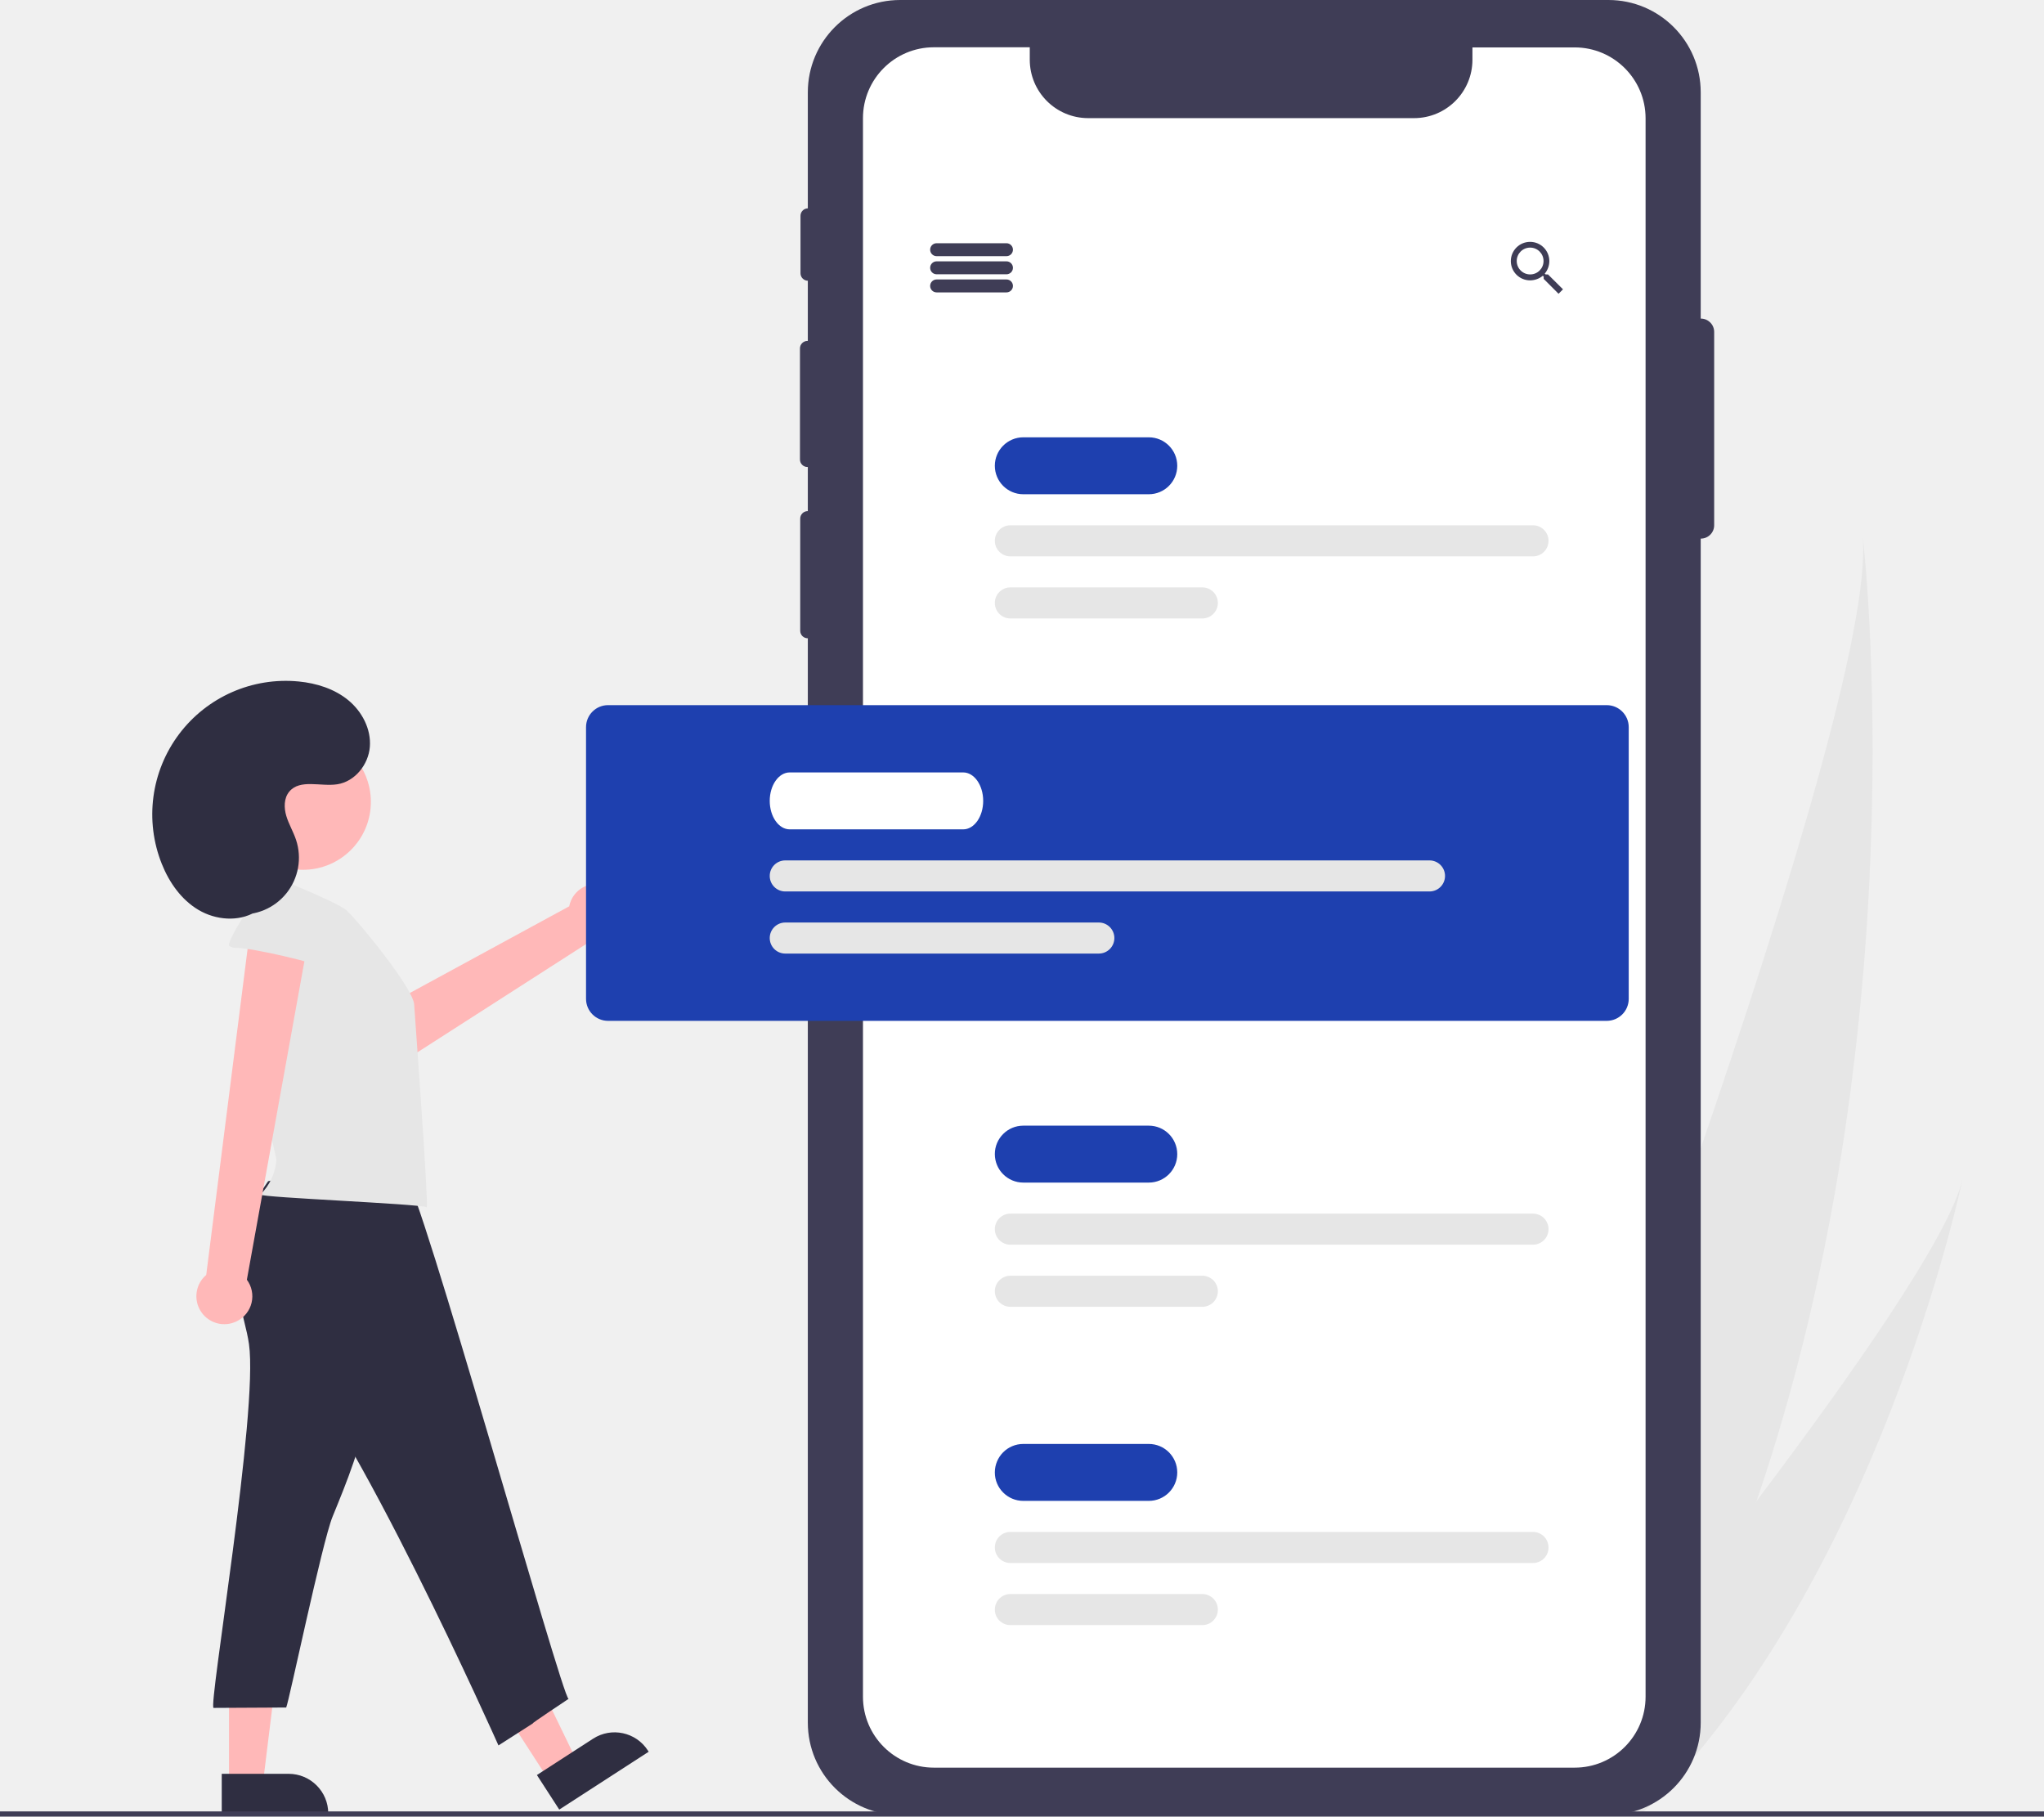
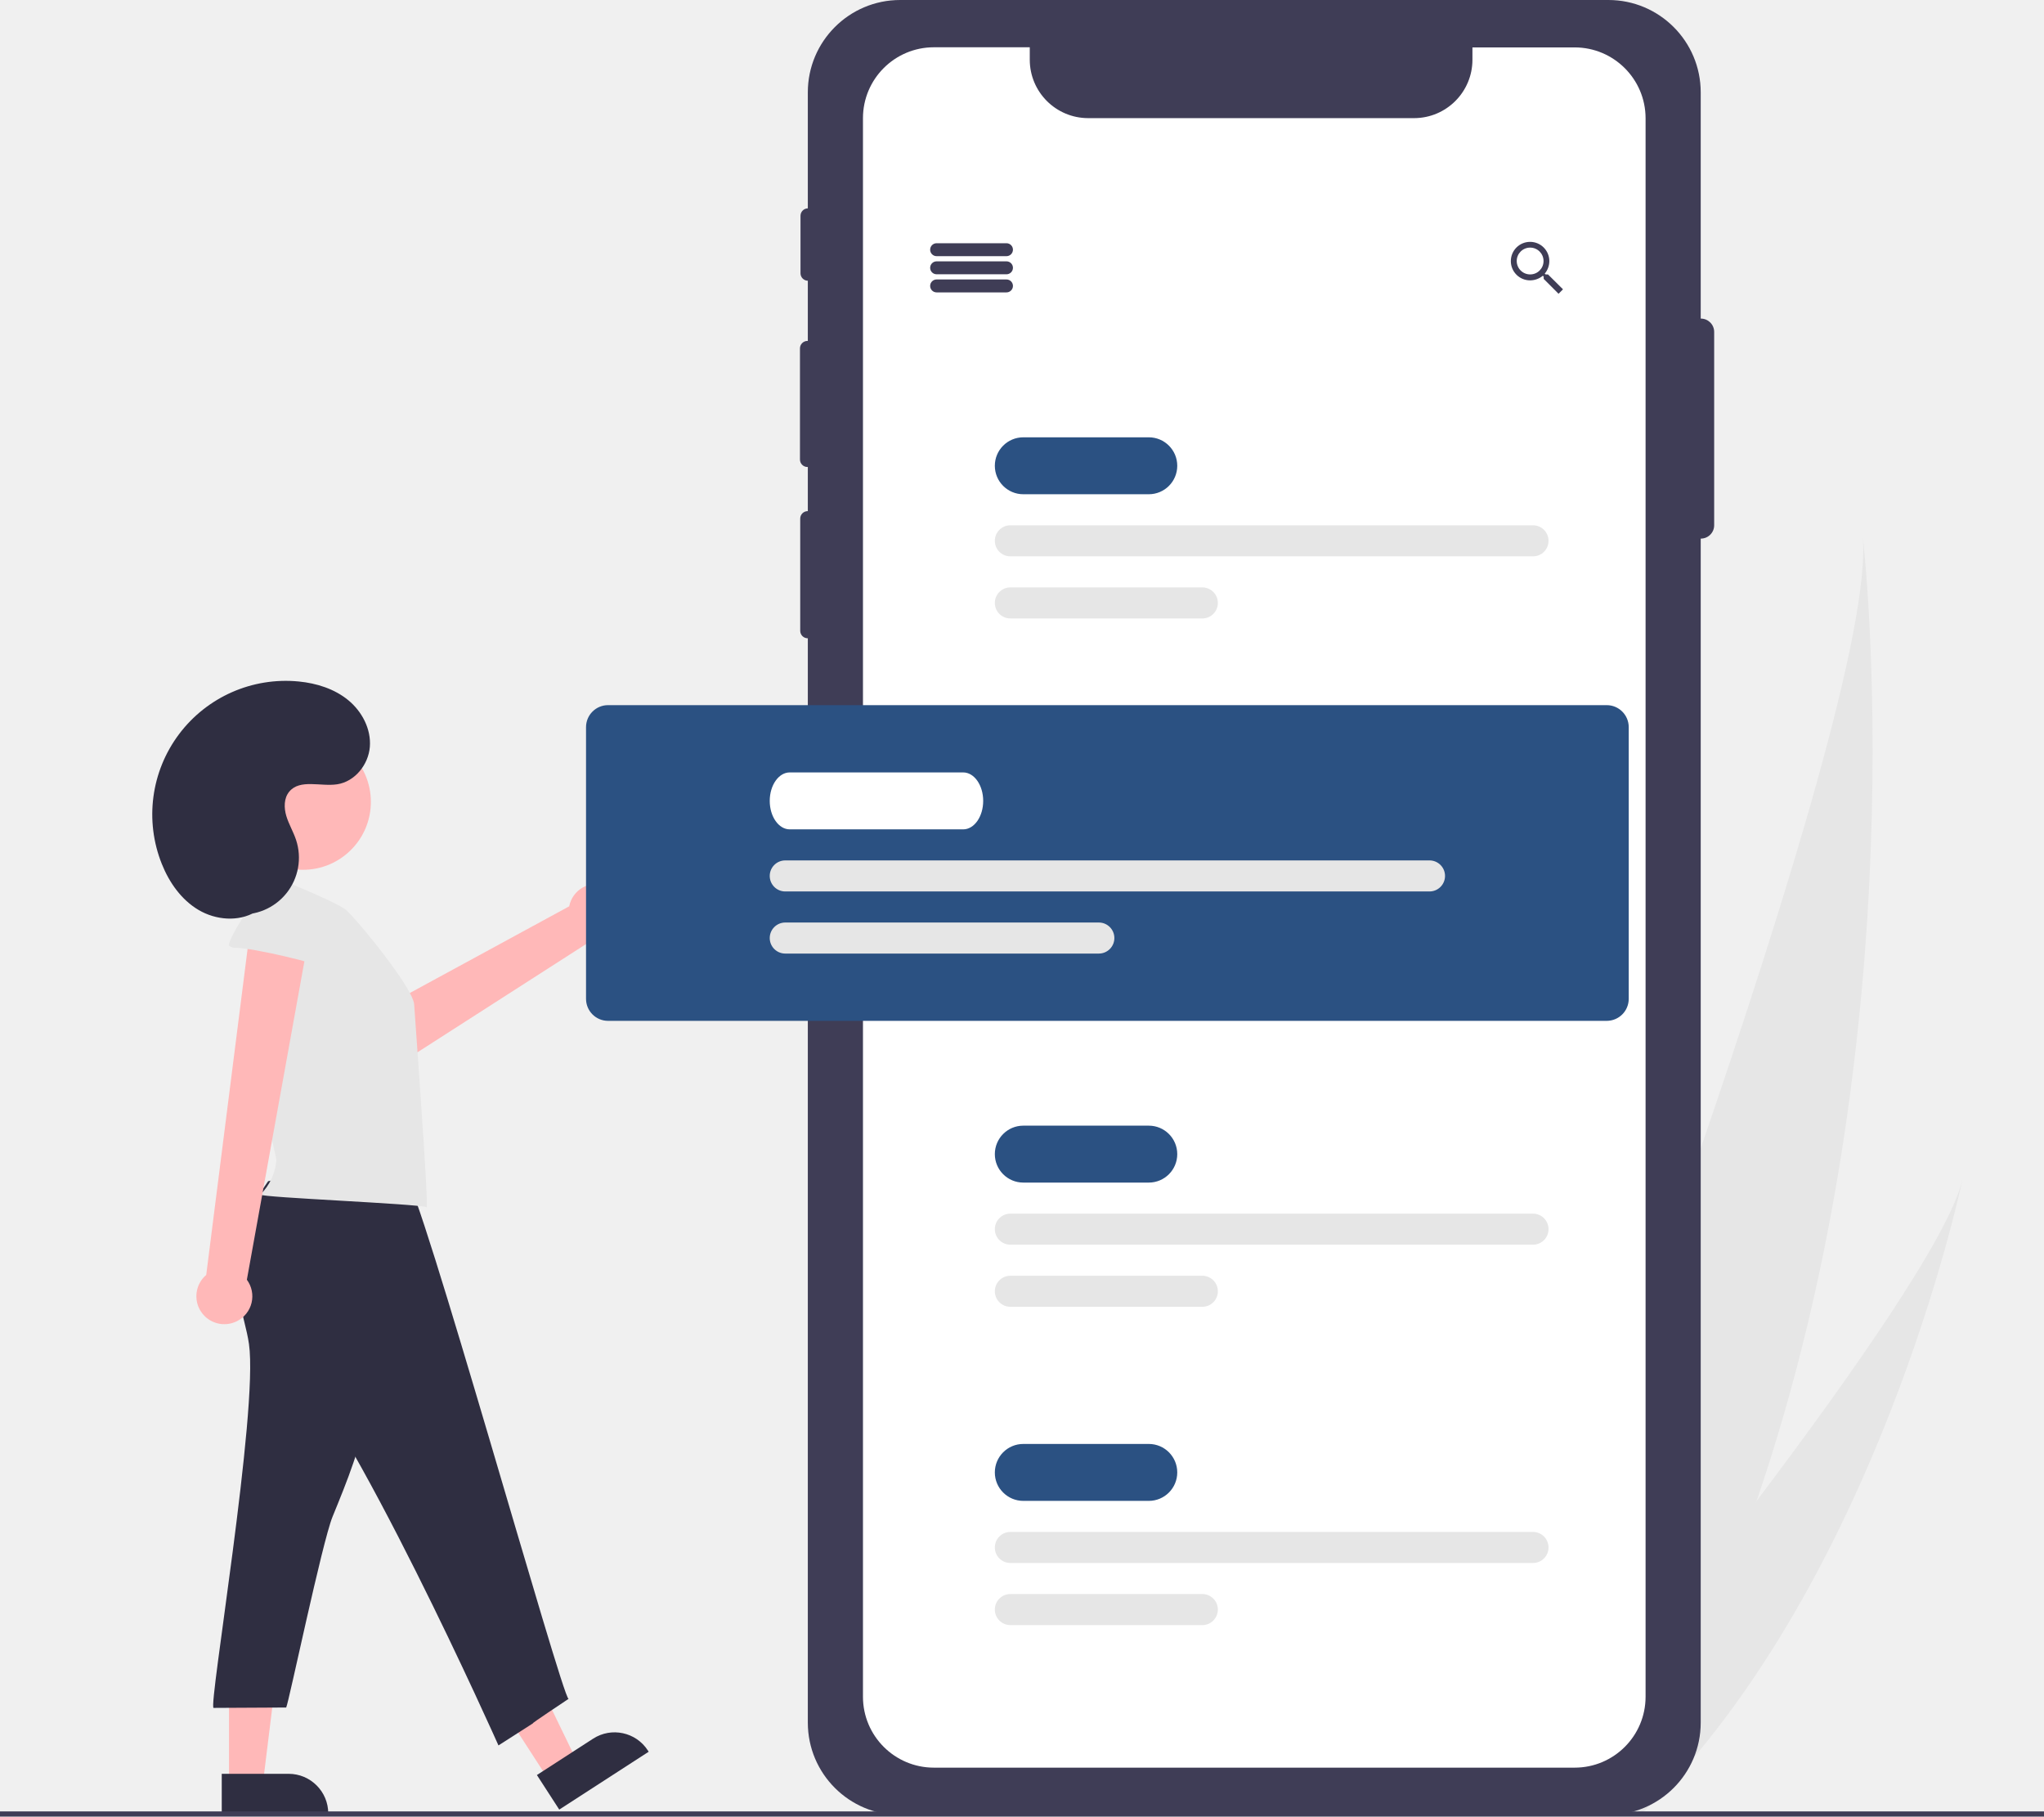
<svg xmlns="http://www.w3.org/2000/svg" id="b1070cd0-28e6-4fc1-8c45-bef74f8907c5" data-name="Layer 1" width="790" height="701.992" viewBox="0 0 790 701.992">
  <path d="M883.923,679.037c-13.33,39.042-30.472,78-52.433,115.079-.487.835-.98,1.653-1.478,2.485l-54.368-17.2c.313-.787.655-1.668,1.023-2.629,21.929-56.711,154.233-402.236,148.294-470.362C925.601,311.986,946.298,496.53,883.923,679.037Z" transform="translate(-205 -99.00391)" fill="#e6e6e6" />
  <path d="M841.979,797.434c-.739.755-1.497,1.505-2.261,2.238l-40.786-12.903c.551-.667,1.194-1.453,1.932-2.342,12.079-14.752,47.991-58.919,83.059-105.39,37.685-49.94,74.402-102.533,79.548-124.144C962.438,559.807,930.255,709.403,841.979,797.434Z" transform="translate(-205 -99.00391)" fill="#e6e6e6" />
  <path d="M862.367,222.118c-.015,0-.03.004-.045.005v-87.429a35.69,35.69,0,0,0-35.69-35.69h-273.72a35.69,35.69,0,0,0-35.69,35.69v44.821a2.892,2.892,0,0,0-2.83,2.889v22.2a2.891,2.891,0,0,0,2.83,2.888v23.257h-.145a2.895,2.895,0,0,0-2.895,2.895v42.93a2.895,2.895,0,0,0,2.895,2.895h.145v17.05h-.045a2.895,2.895,0,0,0-2.895,2.895v43.35a2.895,2.895,0,0,0,2.895,2.895h.045V764.684a35.69,35.69,0,0,0,35.69,35.69h273.72a35.69,35.69,0,0,0,35.69-35.69V307.134c.015,0,.03.004.045.004a5.155,5.155,0,0,0,5.155-5.155v-74.71A5.155,5.155,0,0,0,862.367,222.118Z" transform="translate(-205 -99.00391)" fill="#3f3d56" />
  <path d="M841.012,144.684v610a27.41,27.41,0,0,1-27.41,27.4h-247.66a27.41,27.41,0,0,1-27.41-27.4v-610a27.41,27.41,0,0,1,27.41-27.41h37.06v4.81a22.58,22.58,0,0,0,22.57,22.57h126a22.57,22.57,0,0,0,22.52-22.57v-4.76h39.51A27.41,27.41,0,0,1,841.012,144.684Z" transform="translate(-205 -99.00391)" fill="#fff" />
  <path d="M439.411,441.286a10.743,10.743,0,0,0-14.423,7.958l-88.254,47.988,15.517,17.464,81.96-52.599a10.801,10.801,0,0,0,5.2-20.812Z" transform="translate(-205 -99.00391)" fill="#ffb8b8" />
  <polygon points="211.903 687.551 222.9 680.438 200.697 634.635 184.466 645.133 211.903 687.551" fill="#ffb8b8" />
  <path d="M413.533,772.484h41.163a0,0,0,0,1,0,0V788.388a0,0,0,0,1,0,0H428.842a15.309,15.309,0,0,1-15.309-15.309v-.595a0,0,0,0,1,0,0Z" transform="translate(1017.487 1100.959) rotate(147.1041)" fill="#2f2e41" />
  <polygon points="88.511 689.206 101.608 689.206 107.841 638.688 88.511 638.688 88.511 689.206" fill="#ffb8b8" />
  <path d="M290.705,784.467h41.163a0,0,0,0,1,0,0v15.904a0,0,0,0,1,0,0H306.014A15.309,15.309,0,0,1,290.705,785.062v-.595A0,0,0,0,1,290.705,784.467Z" transform="translate(417.572 1485.835) rotate(-180)" fill="#2f2e41" />
  <path d="M594,197.996H567a2.5,2.5,0,0,1,0-5h27a2.5,2.5,0,0,1,0,5Z" transform="translate(-205 -99.00391)" fill="#3f3d56" />
  <path d="M594,204.996H567a2.5,2.5,0,0,1,0-5h27a2.5,2.5,0,0,1,0,5Z" transform="translate(-205 -99.00391)" fill="#3f3d56" />
  <path d="M594,211.996H567a2.5,2.5,0,0,1,0-5h27a2.5,2.5,0,0,1,0,5Z" transform="translate(-205 -99.00391)" fill="#3f3d56" />
  <path d="M803.292,205.046h-.91l-.35-.29a7.61,7.61,0,0,0,1.78-4.89,7.44,7.44,0,1,0-7.4,7.48,7.73,7.73,0,0,0,4.88-1.78l.34.29v.92l5.74,5.75,1.72-1.72Zm-6.88,0a5.18,5.18,0,1,1,5.16-5.2l0.0.02a5.15,5.15,0,0,1-5.12,5.18c-.013 0-.027 0-.04 0Z" transform="translate(-205 -99.00391)" fill="#3f3d56" />
-   <path d="M649.005,289.996H600.5a11,11,0,0,1,0-22h48.505a11,11,0,0,1,0,22Z" transform="translate(-205 -99.00391)" fill="#1e40af" />
+   <path d="M649.005,289.996H600.5a11,11,0,0,1,0-22h48.505a11,11,0,0,1,0,22Z" transform="translate(-205 -99.00391)" fill="#2b5182" />
  <path d="M797.5,313.996h-202a6,6,0,0,1,0-12h202a6,6,0,0,1,0,12Z" transform="translate(-205 -99.00391)" fill="#e6e6e6" />
  <path d="M669.7,337.996H595.5a6,6,0,0,1,0-12h74.2a6,6,0,0,1,0,12Z" transform="translate(-205 -99.00391)" fill="#e6e6e6" />
-   <path d="M649.005,555.996H600.5a11,11,0,0,1,0-22h48.505a11,11,0,0,1,0,22Z" transform="translate(-205 -99.00391)" fill="#1e40af" />
+   <path d="M649.005,555.996H600.5a11,11,0,0,1,0-22h48.505a11,11,0,0,1,0,22Z" transform="translate(-205 -99.00391)" fill="#2b5182" />
  <path d="M797.5,579.996h-202a6,6,0,0,1,0-12h202a6,6,0,0,1,0,12Z" transform="translate(-205 -99.00391)" fill="#e6e6e6" />
  <path d="M669.7,603.996H595.5a6,6,0,0,1,0-12h74.2a6,6,0,0,1,0,12Z" transform="translate(-205 -99.00391)" fill="#e6e6e6" />
-   <path d="M649.005,678.996H600.5a11,11,0,0,1,0-22h48.505a11,11,0,0,1,0,22Z" transform="translate(-205 -99.00391)" fill="#1e40af" />
+   <path d="M649.005,678.996H600.5a11,11,0,0,1,0-22h48.505a11,11,0,0,1,0,22Z" transform="translate(-205 -99.00391)" fill="#2b5182" />
  <path d="M797.5,702.996h-202a6,6,0,0,1,0-12h202a6,6,0,0,1,0,12Z" transform="translate(-205 -99.00391)" fill="#e6e6e6" />
  <path d="M669.7,726.996H595.5a6,6,0,0,1,0-12h74.2a6,6,0,0,1,0,12Z" transform="translate(-205 -99.00391)" fill="#e6e6e6" />
-   <path d="M826,493.496H440a8.51,8.51,0,0,1-8.5-8.5v-105a8.51,8.51,0,0,1,8.5-8.5H826a8.51,8.51,0,0,1,8.5,8.5v105A8.51,8.51,0,0,1,826,493.496Z" transform="translate(-205 -99.00391)" fill="#1e40af" />
+   <path d="M826,493.496H440a8.51,8.51,0,0,1-8.5-8.5v-105a8.51,8.51,0,0,1,8.5-8.5H826a8.51,8.51,0,0,1,8.5,8.5v105A8.51,8.51,0,0,1,826,493.496Z" transform="translate(-205 -99.00391)" fill="#2b5182" />
  <path d="M301.232,618.416c3.69,25.89-15.85,140.59-13.68,140.58l28.06-.15c1-1.92,13.88-63.81,17.92-73.74,5.64-13.78,11.33-27.73,13.55-42.45,2.09-13.82,1.06-27.9-.3-41.81a2.64,2.64,0,0,0-3.06-3l-37.65-1.94c-7.76-.4-9.6-2.1-8.42,5.52C298.472,607.116,300.412,612.656,301.232,618.416Z" transform="translate(-205 -99.00391)" fill="#2f2e41" />
  <path d="M308.632,555.466c-7.65,11-15.67,23.66-13.13,36.83,1.93,10,9.55,17.75,16.74,25,28.74,28.86,85.41,156.2,85.41,156.2,27.348-17.5-.652.5,27.1-18-2.46-.19-58.35-201.1-62.98-201.37C343.042,552.886,326.882,551.056,308.632,555.466Z" transform="translate(-205 -99.00391)" fill="#2f2e41" />
  <path d="M338.89,450.767c-3.886-3.465-31.192-14.152-31.192-14.152a4.684,4.684,0,0,0-1.509.045c-1.554.392-2.263,2.323-1.931,3.885s-2.391,27.224-3.093,38.894c-1.23,20.367,10.765,66.503,10.659,67.914a21.076,21.076,0,0,1-6.208,13.292c.934,1.16,60.265,3.485,64.301,4.858.815-1.033-4.594-74.213-4.843-78.347C364.659,480.881,344.02,455.519,338.89,450.767Z" transform="translate(-205 -99.00391)" fill="#e6e6e6" />
  <path d="M296.573,609.555a10.743,10.743,0,0,0,3.842-16.018l25.033-138.54-23.36-.308-17.384,136.998a10.801,10.801,0,0,0,11.87,17.868Z" transform="translate(-205 -99.00391)" fill="#ffb8b8" />
  <path d="M296.372,465.276a4.43,4.43,0,0,1-2.76-.72c-1.39-1.19,9.95-19.4,12.19-19.67,7.29-.84,14.79-1.12,21.86.85s13.72,6.45,16.88,13.08c1.32,2.76-8.25,16.65-12.6,14.61C326.732,470.986,303.232,465.446,296.372,465.276Z" transform="translate(-205 -99.00391)" fill="#e6e6e6" />
  <circle cx="117.102" cy="309.88" r="26.239" fill="#ffb8b8" />
  <path d="M296.33,452.267A21.925,21.925,0,0,0,319.415,423.542c-1.044-3.139-2.79-6.017-3.746-9.184s-.982-6.912,1.139-9.451c4.15-4.968,12.148-1.843,18.545-2.831,6.817-1.052,12.046-7.592,12.592-14.468s-3.038-13.68-8.373-18.052-12.216-6.524-19.08-7.199a51.594,51.594,0,0,0-52.955,70.495c2.868,7.176,7.552,13.859,14.206,17.789s15.441,4.685,22.073.718" transform="translate(-205 -99.00391)" fill="#2f2e41" />
  <path d="M577.277,419.496h-67.054c-4.259,0-7.723-4.935-7.723-11s3.465-11,7.723-11H577.277c4.259,0,7.723,4.935,7.723,11S581.535,419.496,577.277,419.496Z" transform="translate(-205 -99.00391)" fill="#fff" />
  <path d="M757.5,443.496h-249a6,6,0,0,1,0-12h249a6,6,0,0,1,0,12Z" transform="translate(-205 -99.00391)" fill="#e6e6e6" />
  <path d="M629.7,467.496H508.5a6,6,0,0,1,0-12H629.7a6,6,0,0,1,0,12Z" transform="translate(-205 -99.00391)" fill="#e6e6e6" />
  <rect y="699.992" width="790" height="2" fill="#3f3d56" />
</svg>
